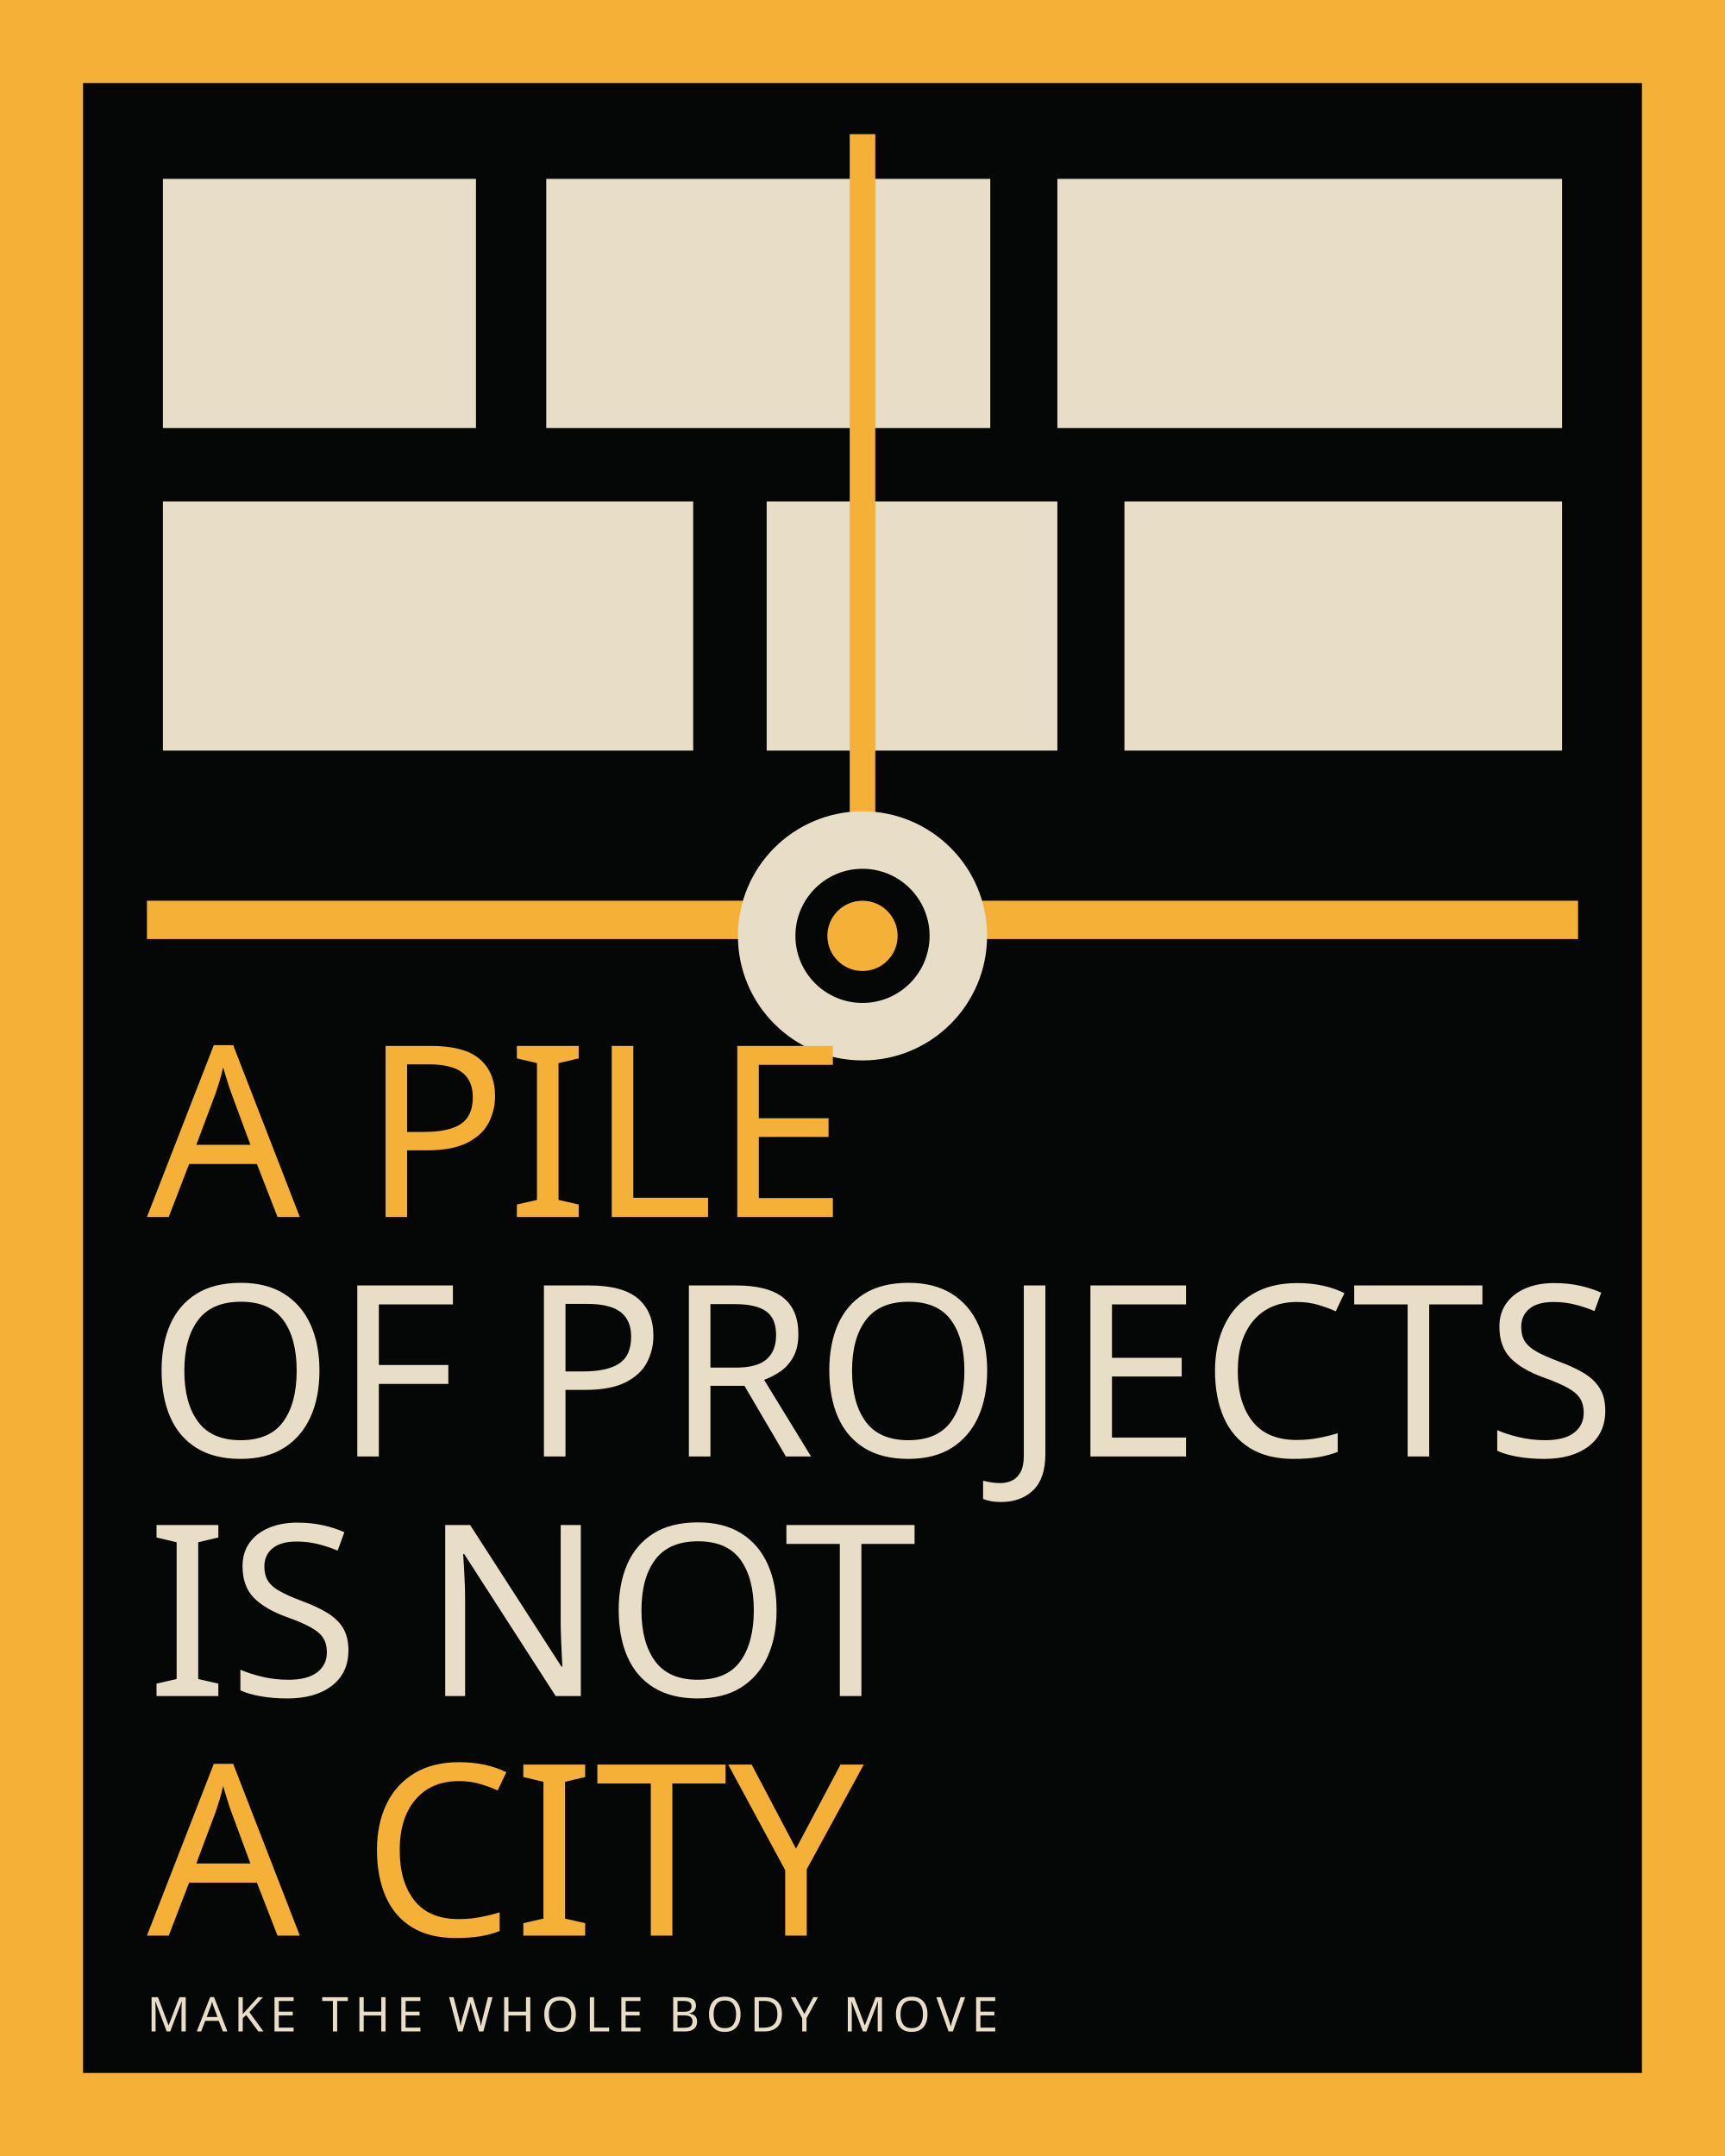
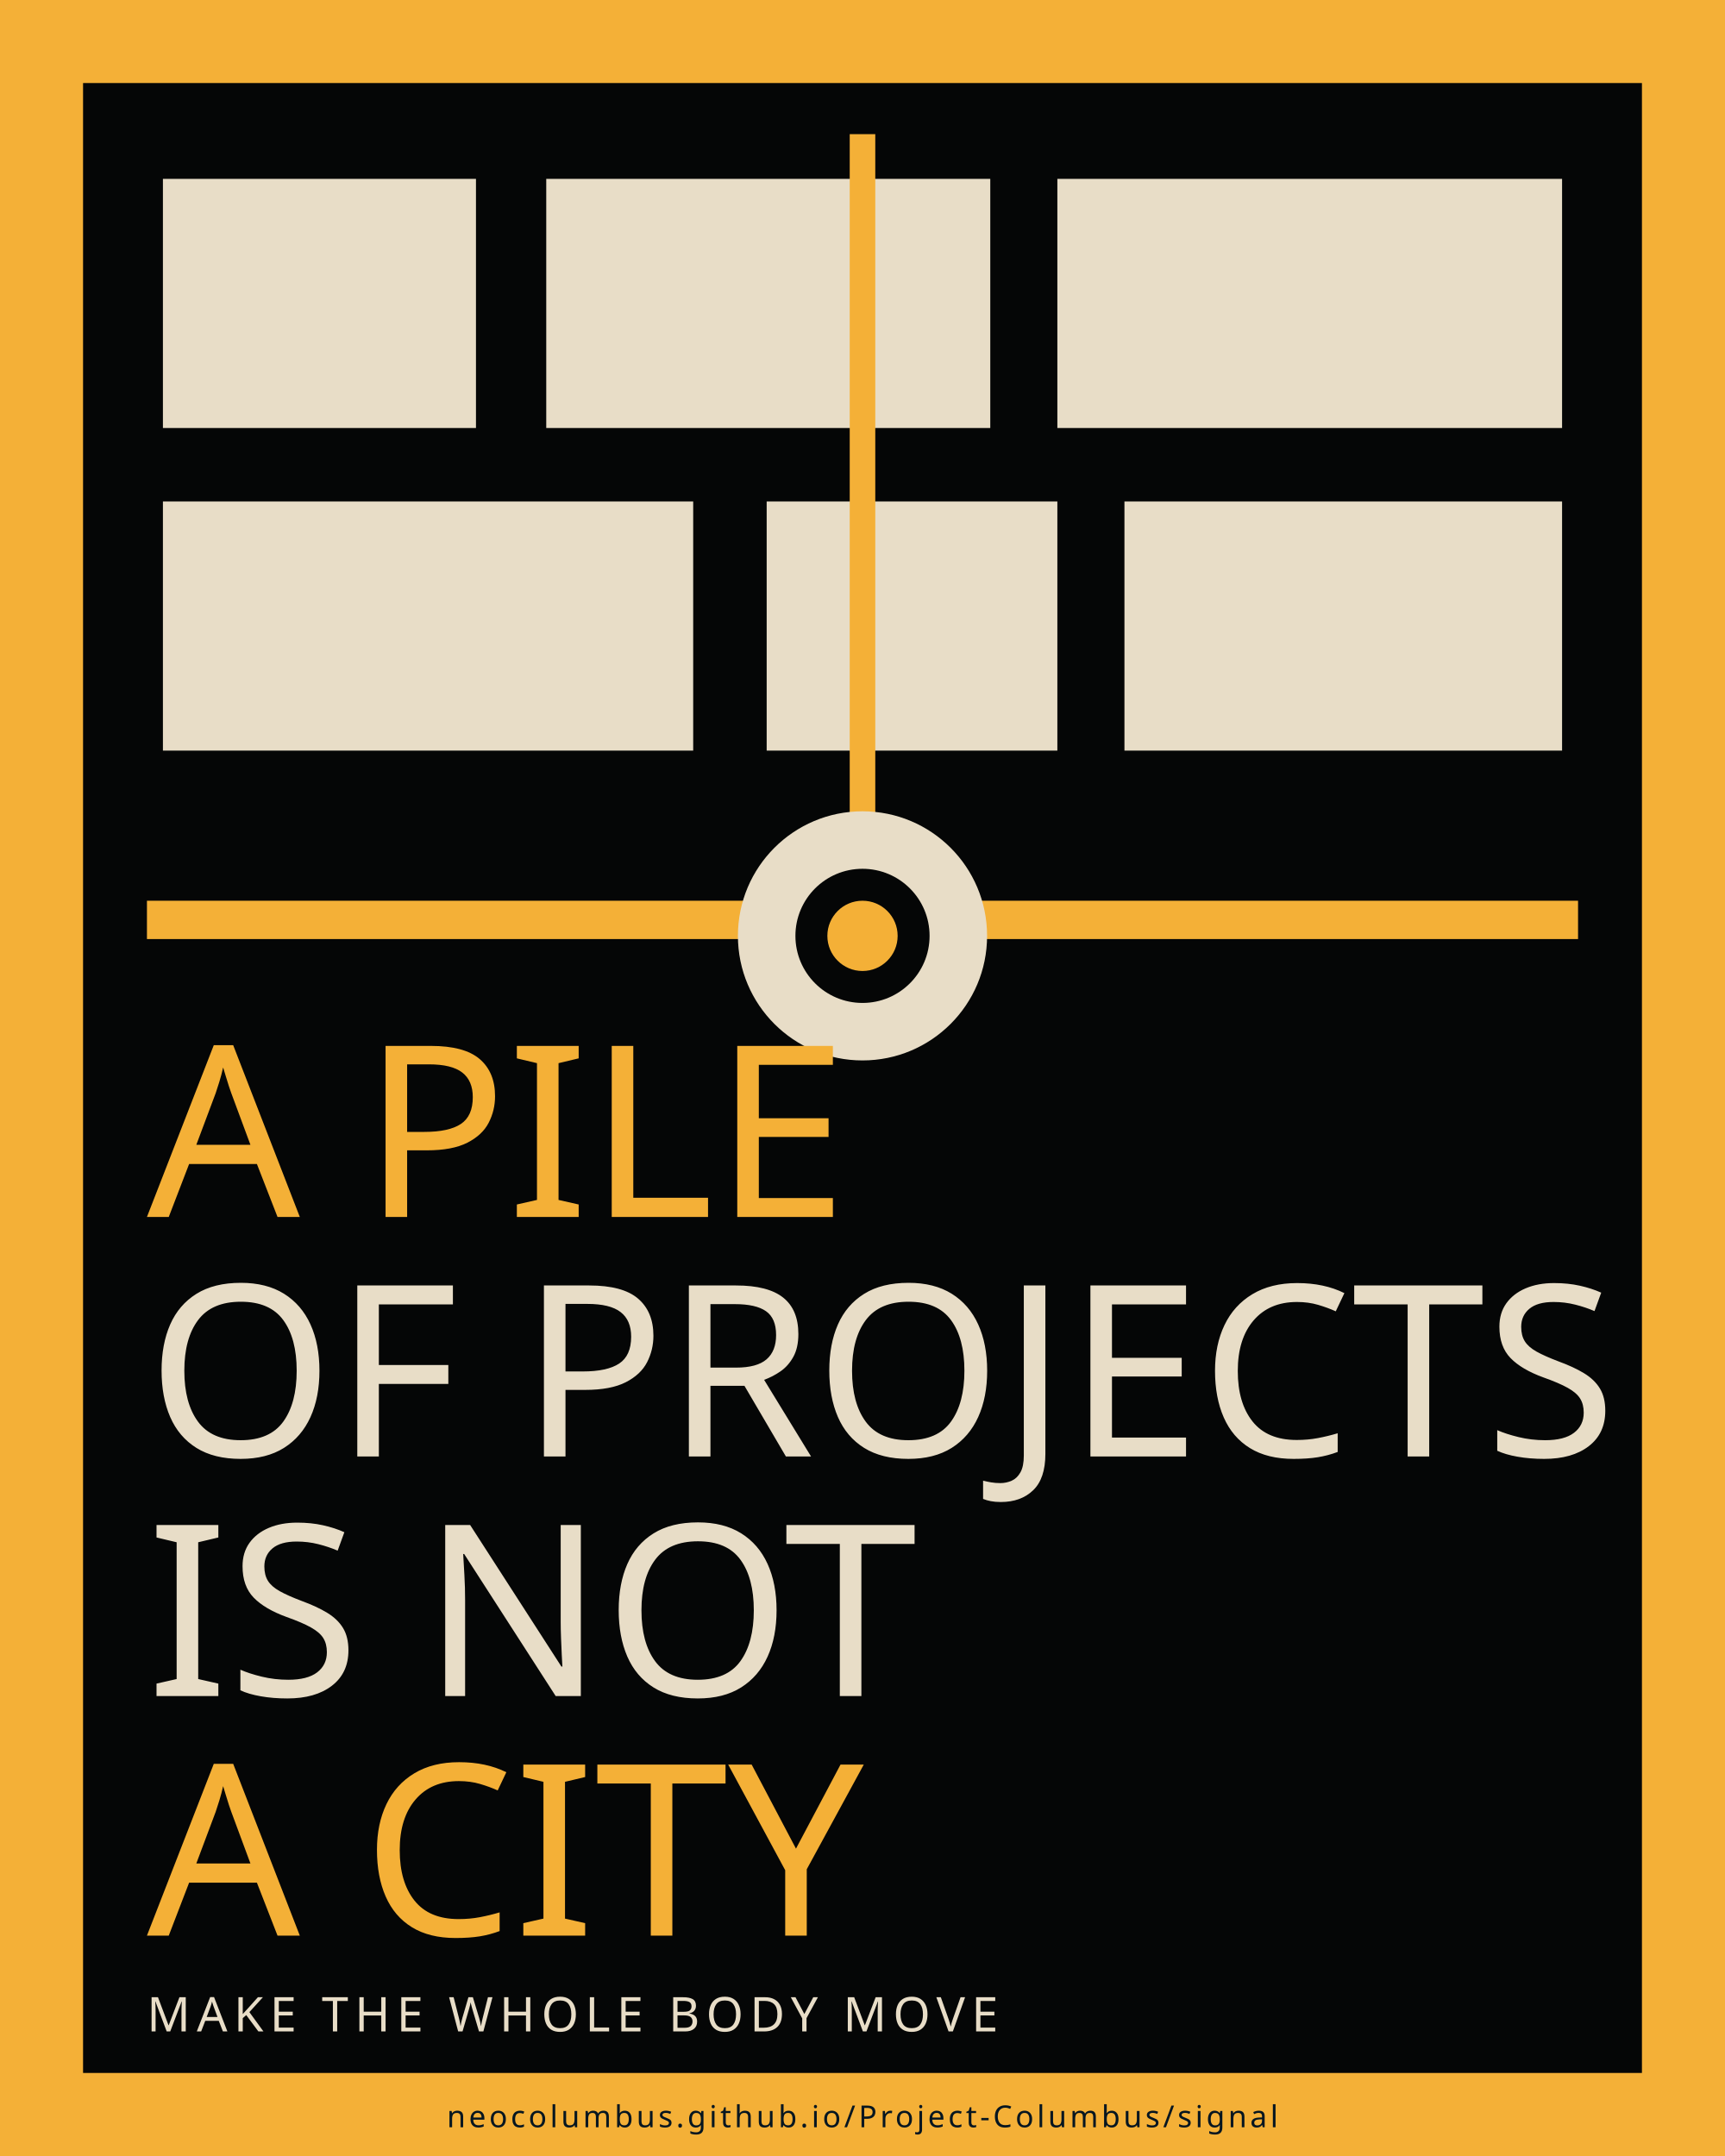
<svg xmlns="http://www.w3.org/2000/svg" viewBox="0 0 1080 1350" role="img" aria-labelledby="title desc">
  <rect width="1080" height="1350" fill="#F4B037" />
  <rect x="52" y="52" width="976" height="1246" fill="#050606" />
  <g fill="#E8DDC7">
    <rect x="102" y="112" width="196" height="156" />
    <rect x="342" y="112" width="278" height="156" />
    <rect x="662" y="112" width="316" height="156" />
    <rect x="102" y="314" width="332" height="156" />
    <rect x="480" y="314" width="182" height="156" />
    <rect x="704" y="314" width="274" height="156" />
  </g>
  <path d="M92 576 H988" stroke="#F4B037" stroke-width="24" />
  <path d="M540 84 V586" stroke="#F4B037" stroke-width="16" />
  <circle cx="540" cy="586" r="78" fill="#E8DDC7" />
  <circle cx="540" cy="586" r="42" fill="#050606" />
  <circle cx="540" cy="586" r="22" fill="#F4B037" />
  <text x="92" y="762" fill="#F4B037" font-family="Impact, Arial Black, sans-serif" font-size="150">A PILE</text>
  <text x="92" y="912" fill="#E8DDC7" font-family="Impact, Arial Black, sans-serif" font-size="150">OF PROJECTS</text>
  <text x="92" y="1062" fill="#E8DDC7" font-family="Impact, Arial Black, sans-serif" font-size="150">IS NOT</text>
  <text x="92" y="1212" fill="#F4B037" font-family="Impact, Arial Black, sans-serif" font-size="150">A CITY</text>
  <text x="92" y="1272" fill="#E8DDC7" font-family="Arial Black, Impact, sans-serif" font-size="30" letter-spacing="4">MAKE THE WHOLE BODY MOVE</text>
+   <text x="540" y="1332" text-anchor="middle" fill="#061620" font-family="Arial Black, Impact, sans-serif" font-size="19" letter-spacing="2">neocolumbus.github.io/Project-Columbus/signal</text>
</svg>
